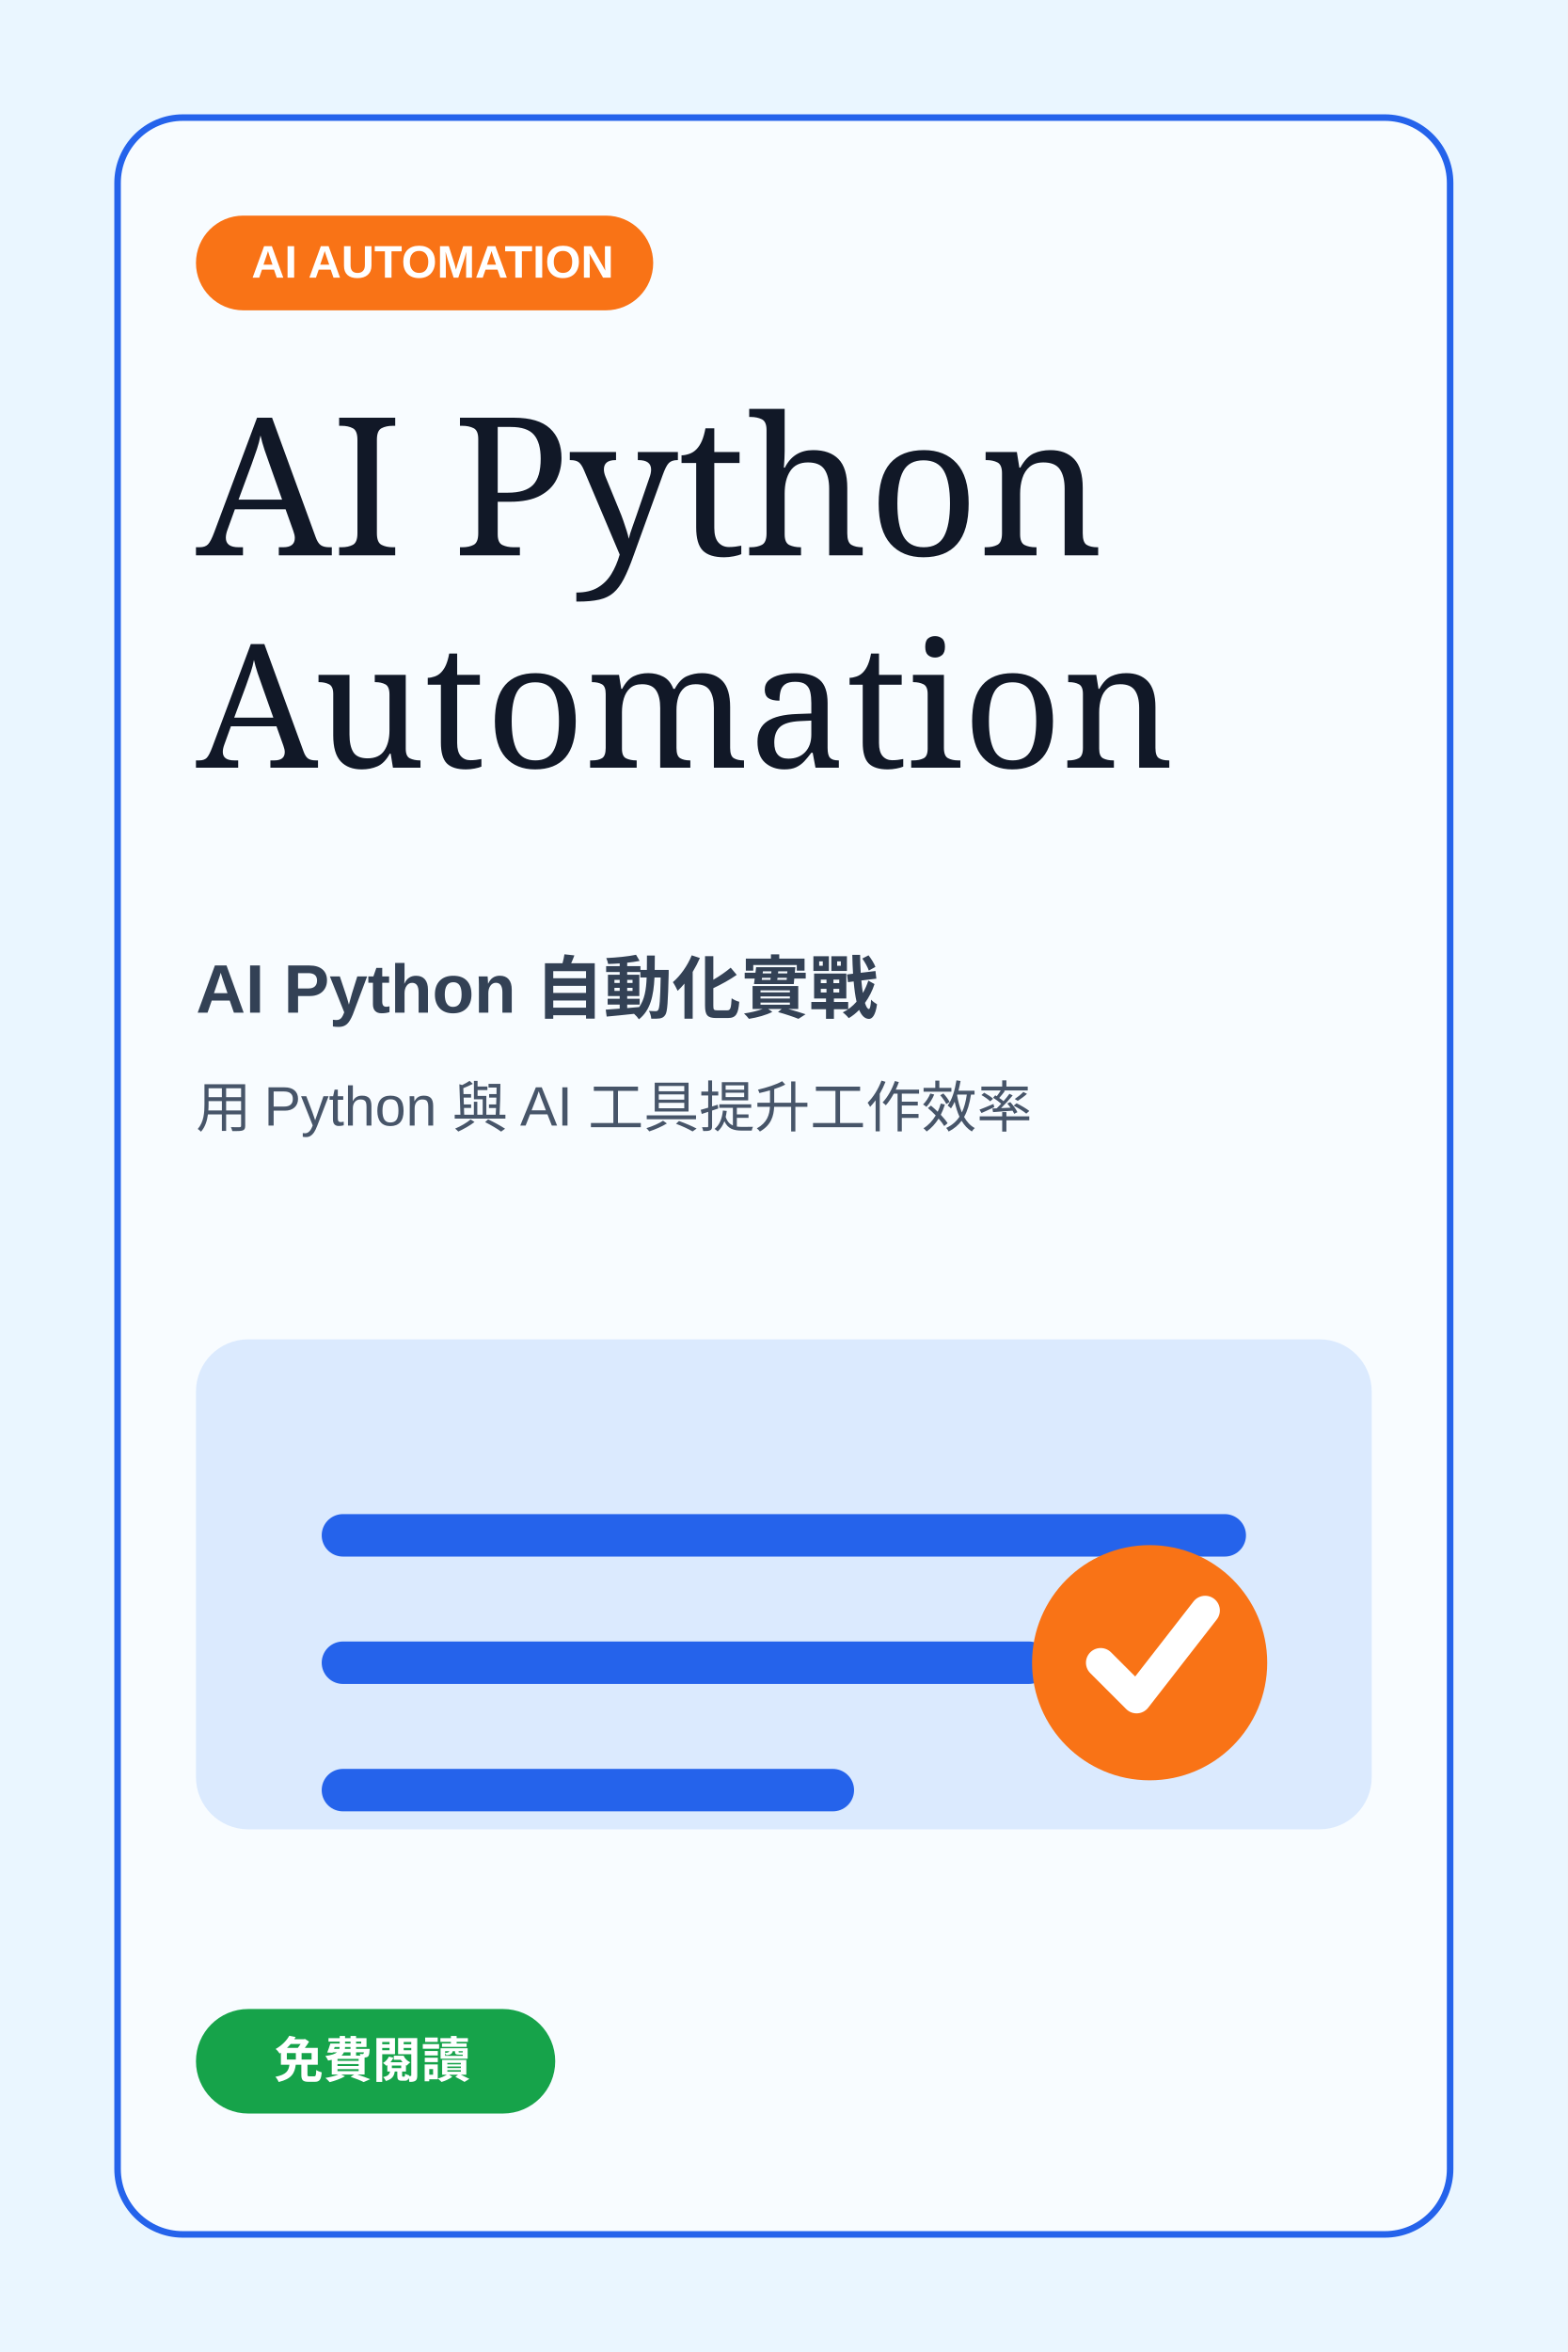
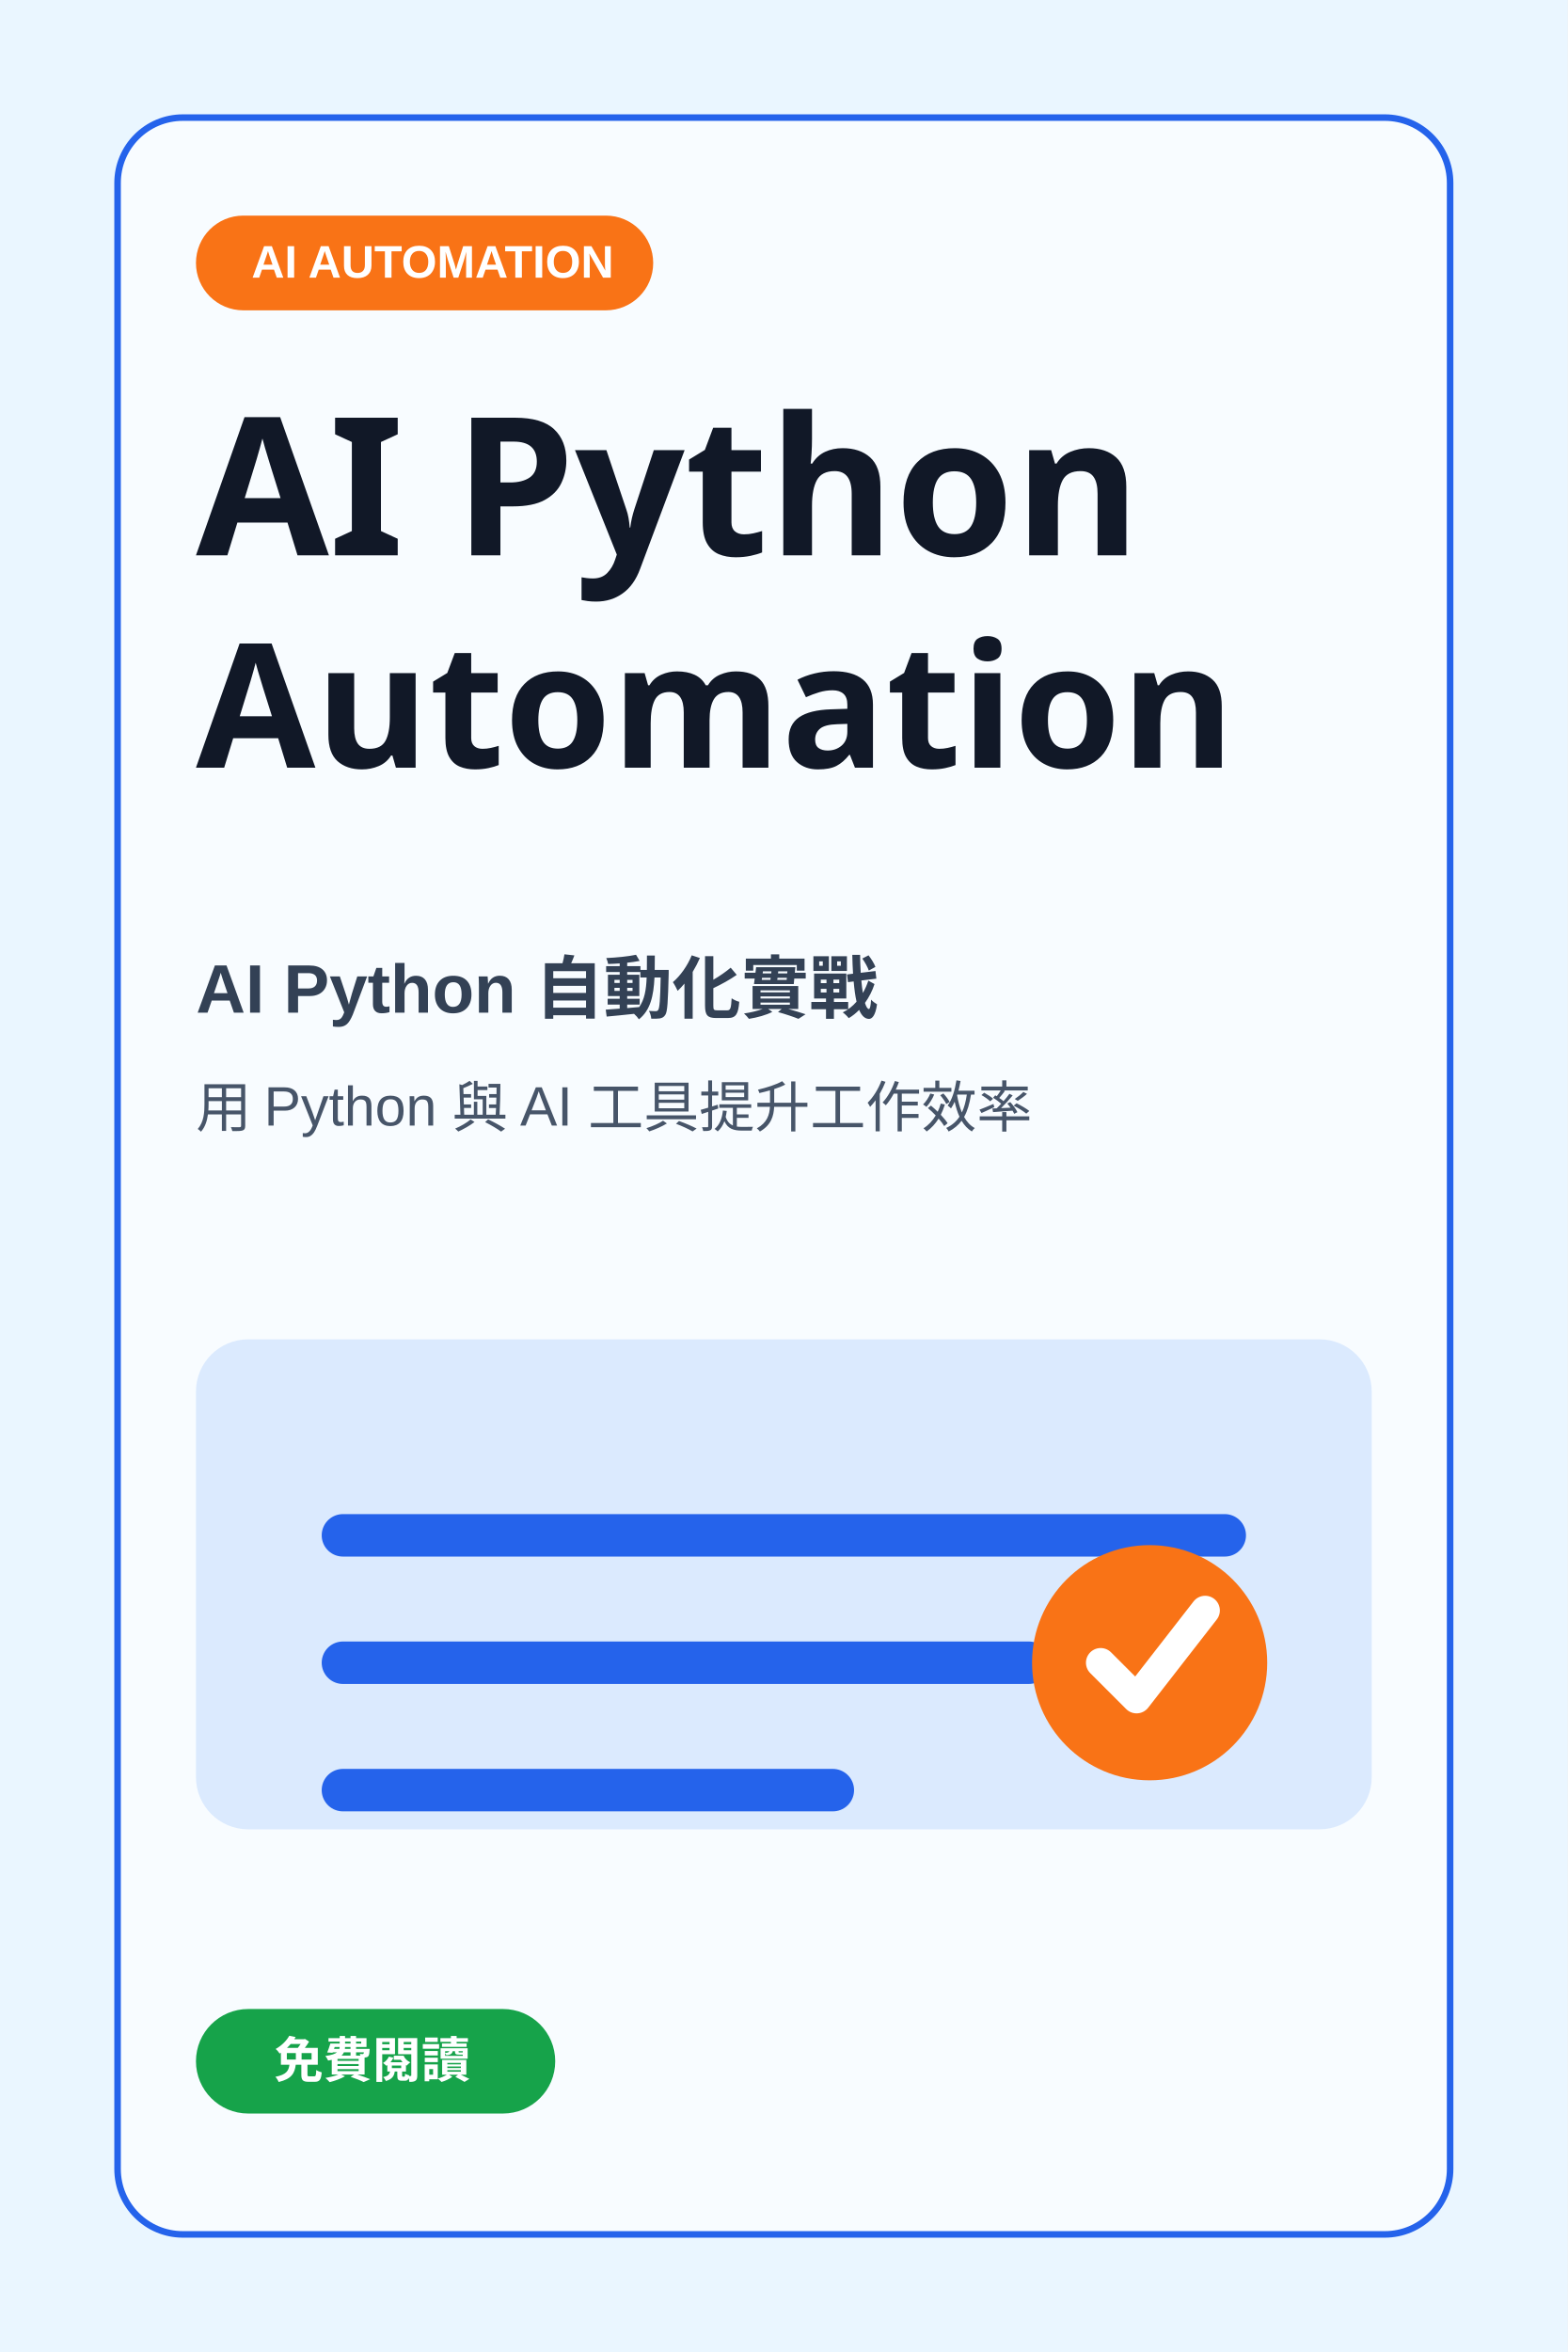
<svg xmlns="http://www.w3.org/2000/svg" width="960" height="1440" viewBox="0 0 960 1440" fill="none">
  <rect width="960" height="1440" fill="#EAF6FF" />
  <rect x="72" y="72" width="816" height="1296" rx="40" fill="#F8FCFF" stroke="#2563EB" stroke-width="4" />
  <rect x="120" y="132" width="280" height="58" rx="29" fill="#F97316" />
  <text x="154" y="170" fill="#FFFFFF" font-size="28" font-family="Arial, sans-serif" font-weight="700">AI AUTOMATION</text>
-   <text x="120" y="340" fill="#111827" font-size="118" font-family="Georgia, serif">AI Python</text>
-   <text x="120" y="470" fill="#111827" font-size="106" font-family="Georgia, serif">Automation</text>
+   <text x="120" y="340" fill="#111827" font-size="118" font-family="'Trebuchet MS', 'Segoe UI', sans-serif" font-weight="800">AI Python</text>
+   <text x="120" y="470" fill="#111827" font-size="106" font-family="'Trebuchet MS', 'Segoe UI', sans-serif" font-weight="800">Automation</text>
  <text x="120" y="620" fill="#334155" font-size="42" font-family="'Noto Sans TC', Arial, sans-serif" font-weight="700">AI Python 自動化實戰</text>
  <text x="120" y="690" fill="#475569" font-size="34" font-family="'Noto Sans TC', Arial, sans-serif">用 Python 與 AI 工具提升工作效率</text>
  <rect x="120" y="820" width="720" height="300" rx="32" fill="#DBEAFE" />
  <path d="M210 940h540M210 1018h420M210 1096h300" stroke="#2563EB" stroke-width="26" stroke-linecap="round" />
  <circle cx="704" cy="1018" r="72" fill="#F97316" />
  <path d="M674 1018l22 22 42-54" stroke="#FFFFFF" stroke-width="18" stroke-linecap="round" stroke-linejoin="round" />
  <rect x="120" y="1230" width="220" height="64" rx="32" fill="#16A34A" />
  <text x="168" y="1272" fill="#FFFFFF" font-size="30" font-family="'Noto Sans TC', Arial, sans-serif" font-weight="700">免費閱讀</text>
</svg>
